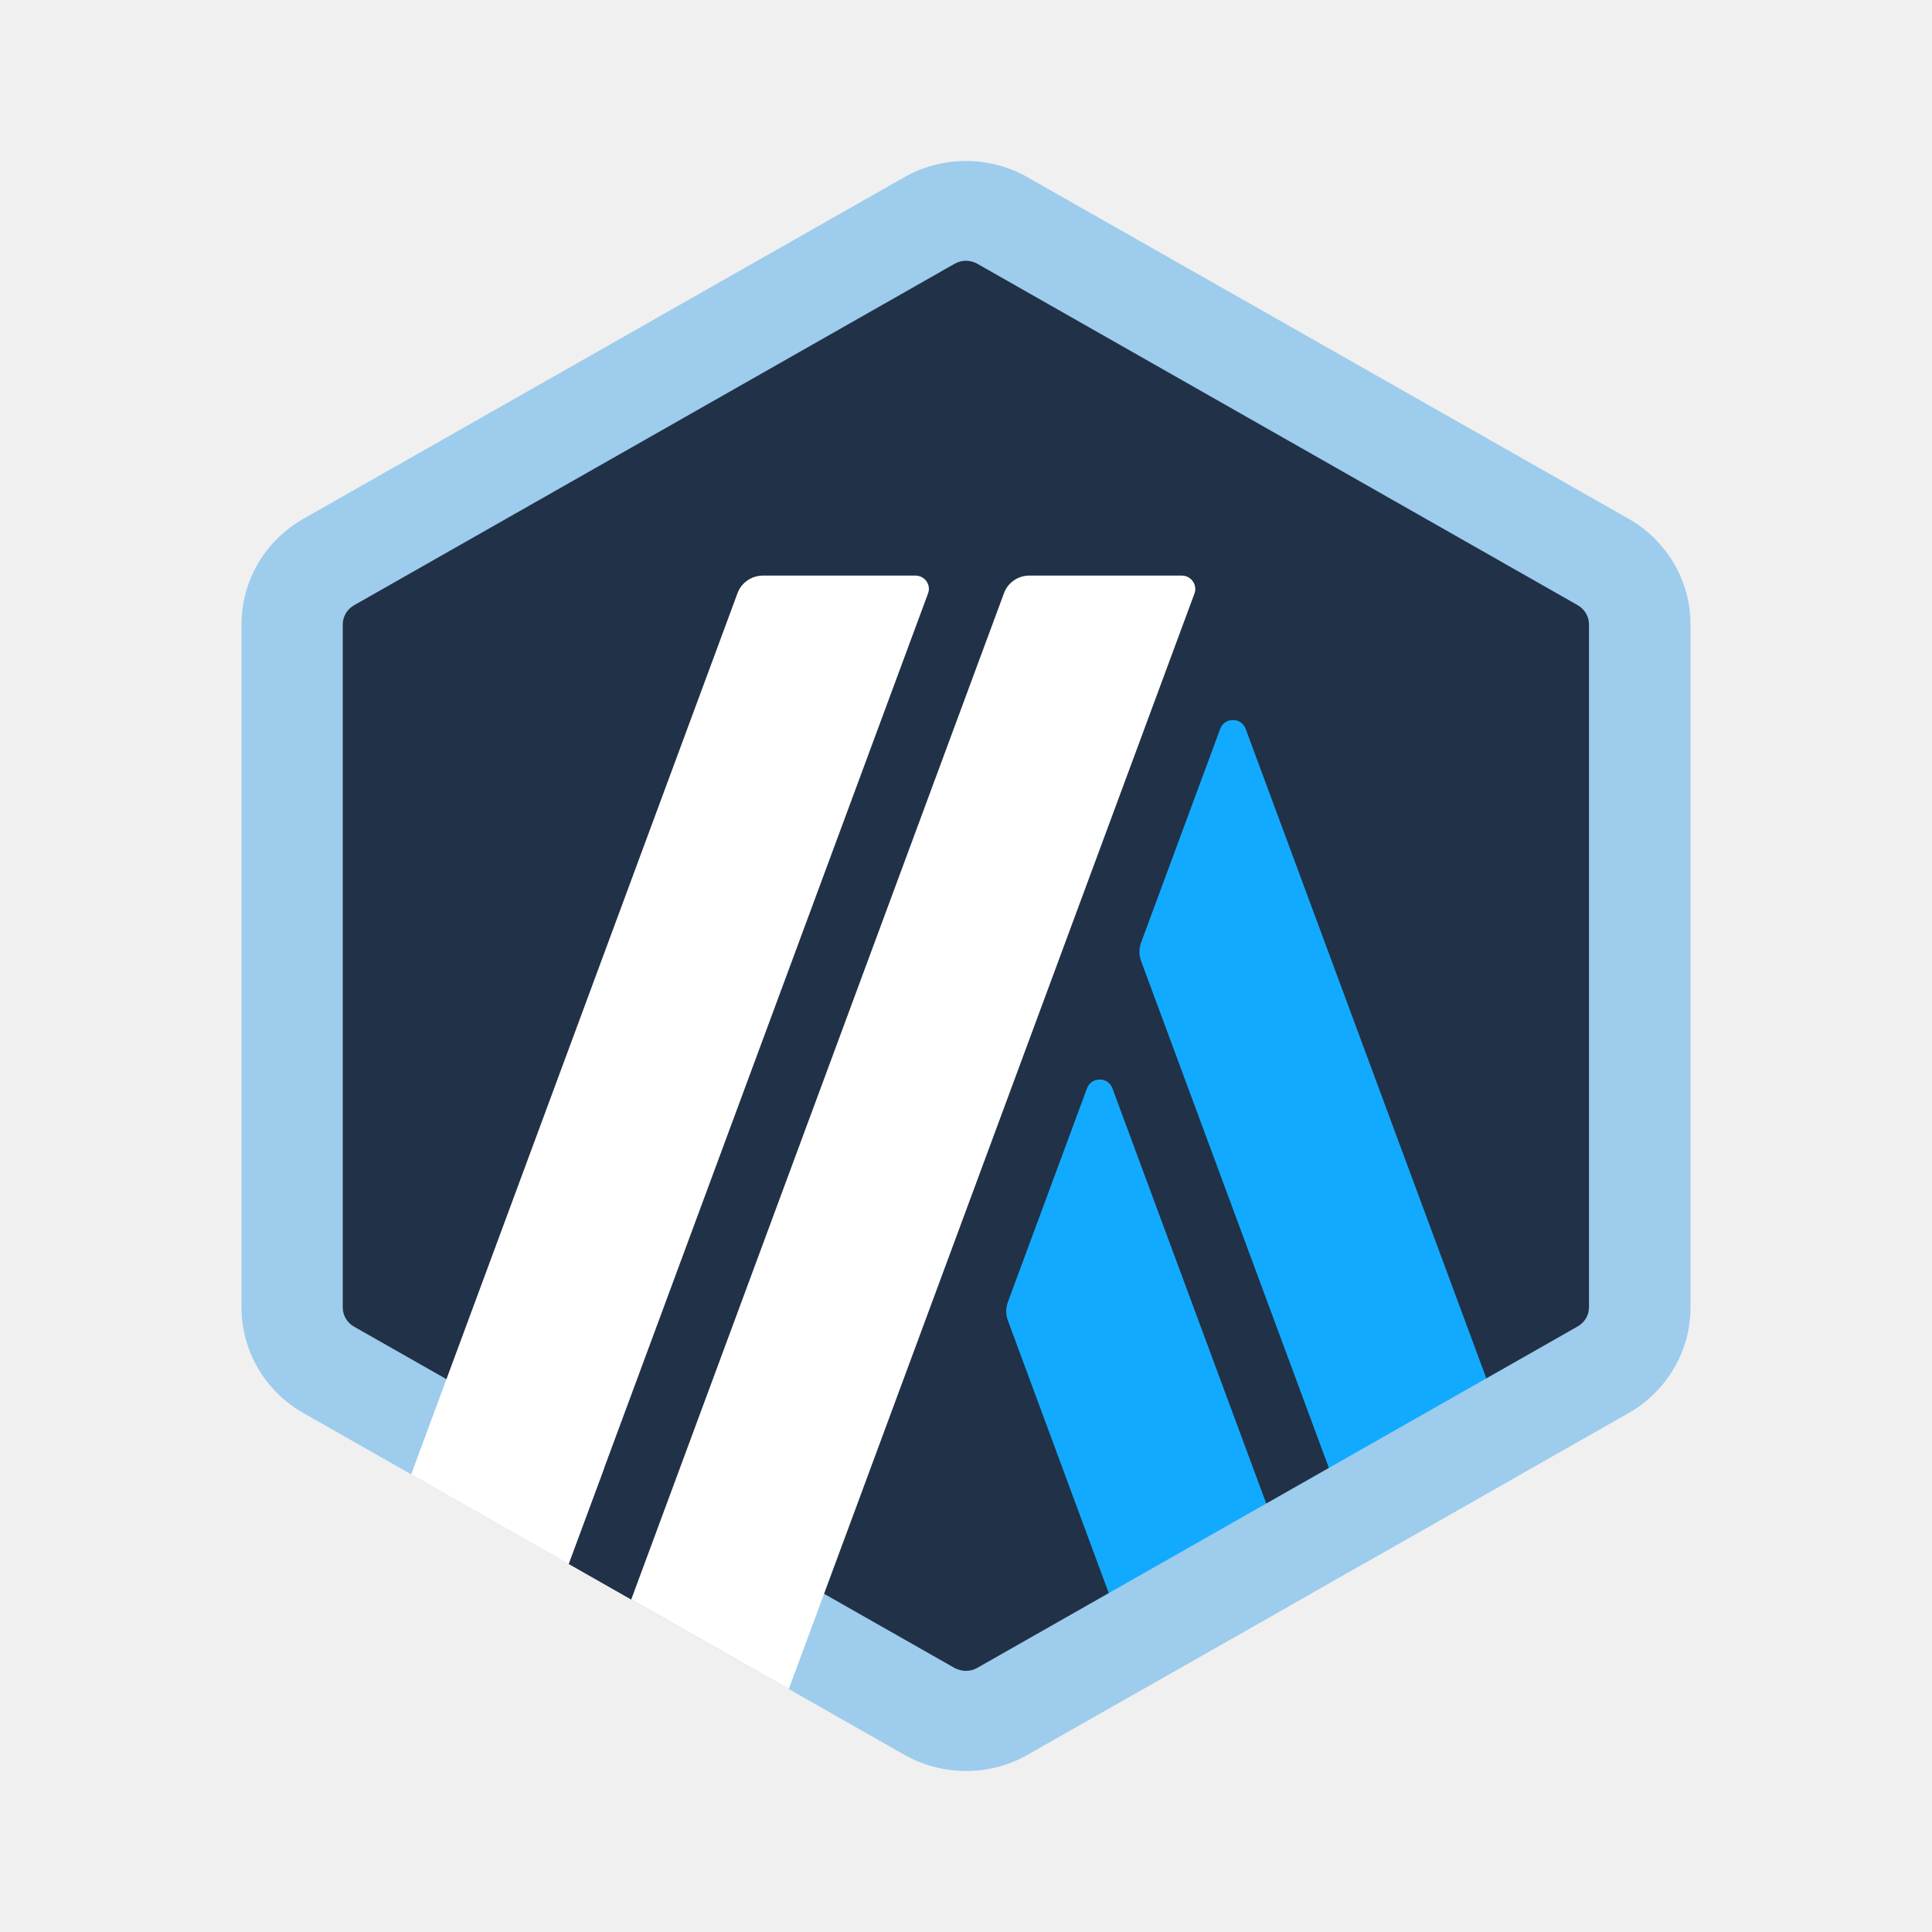
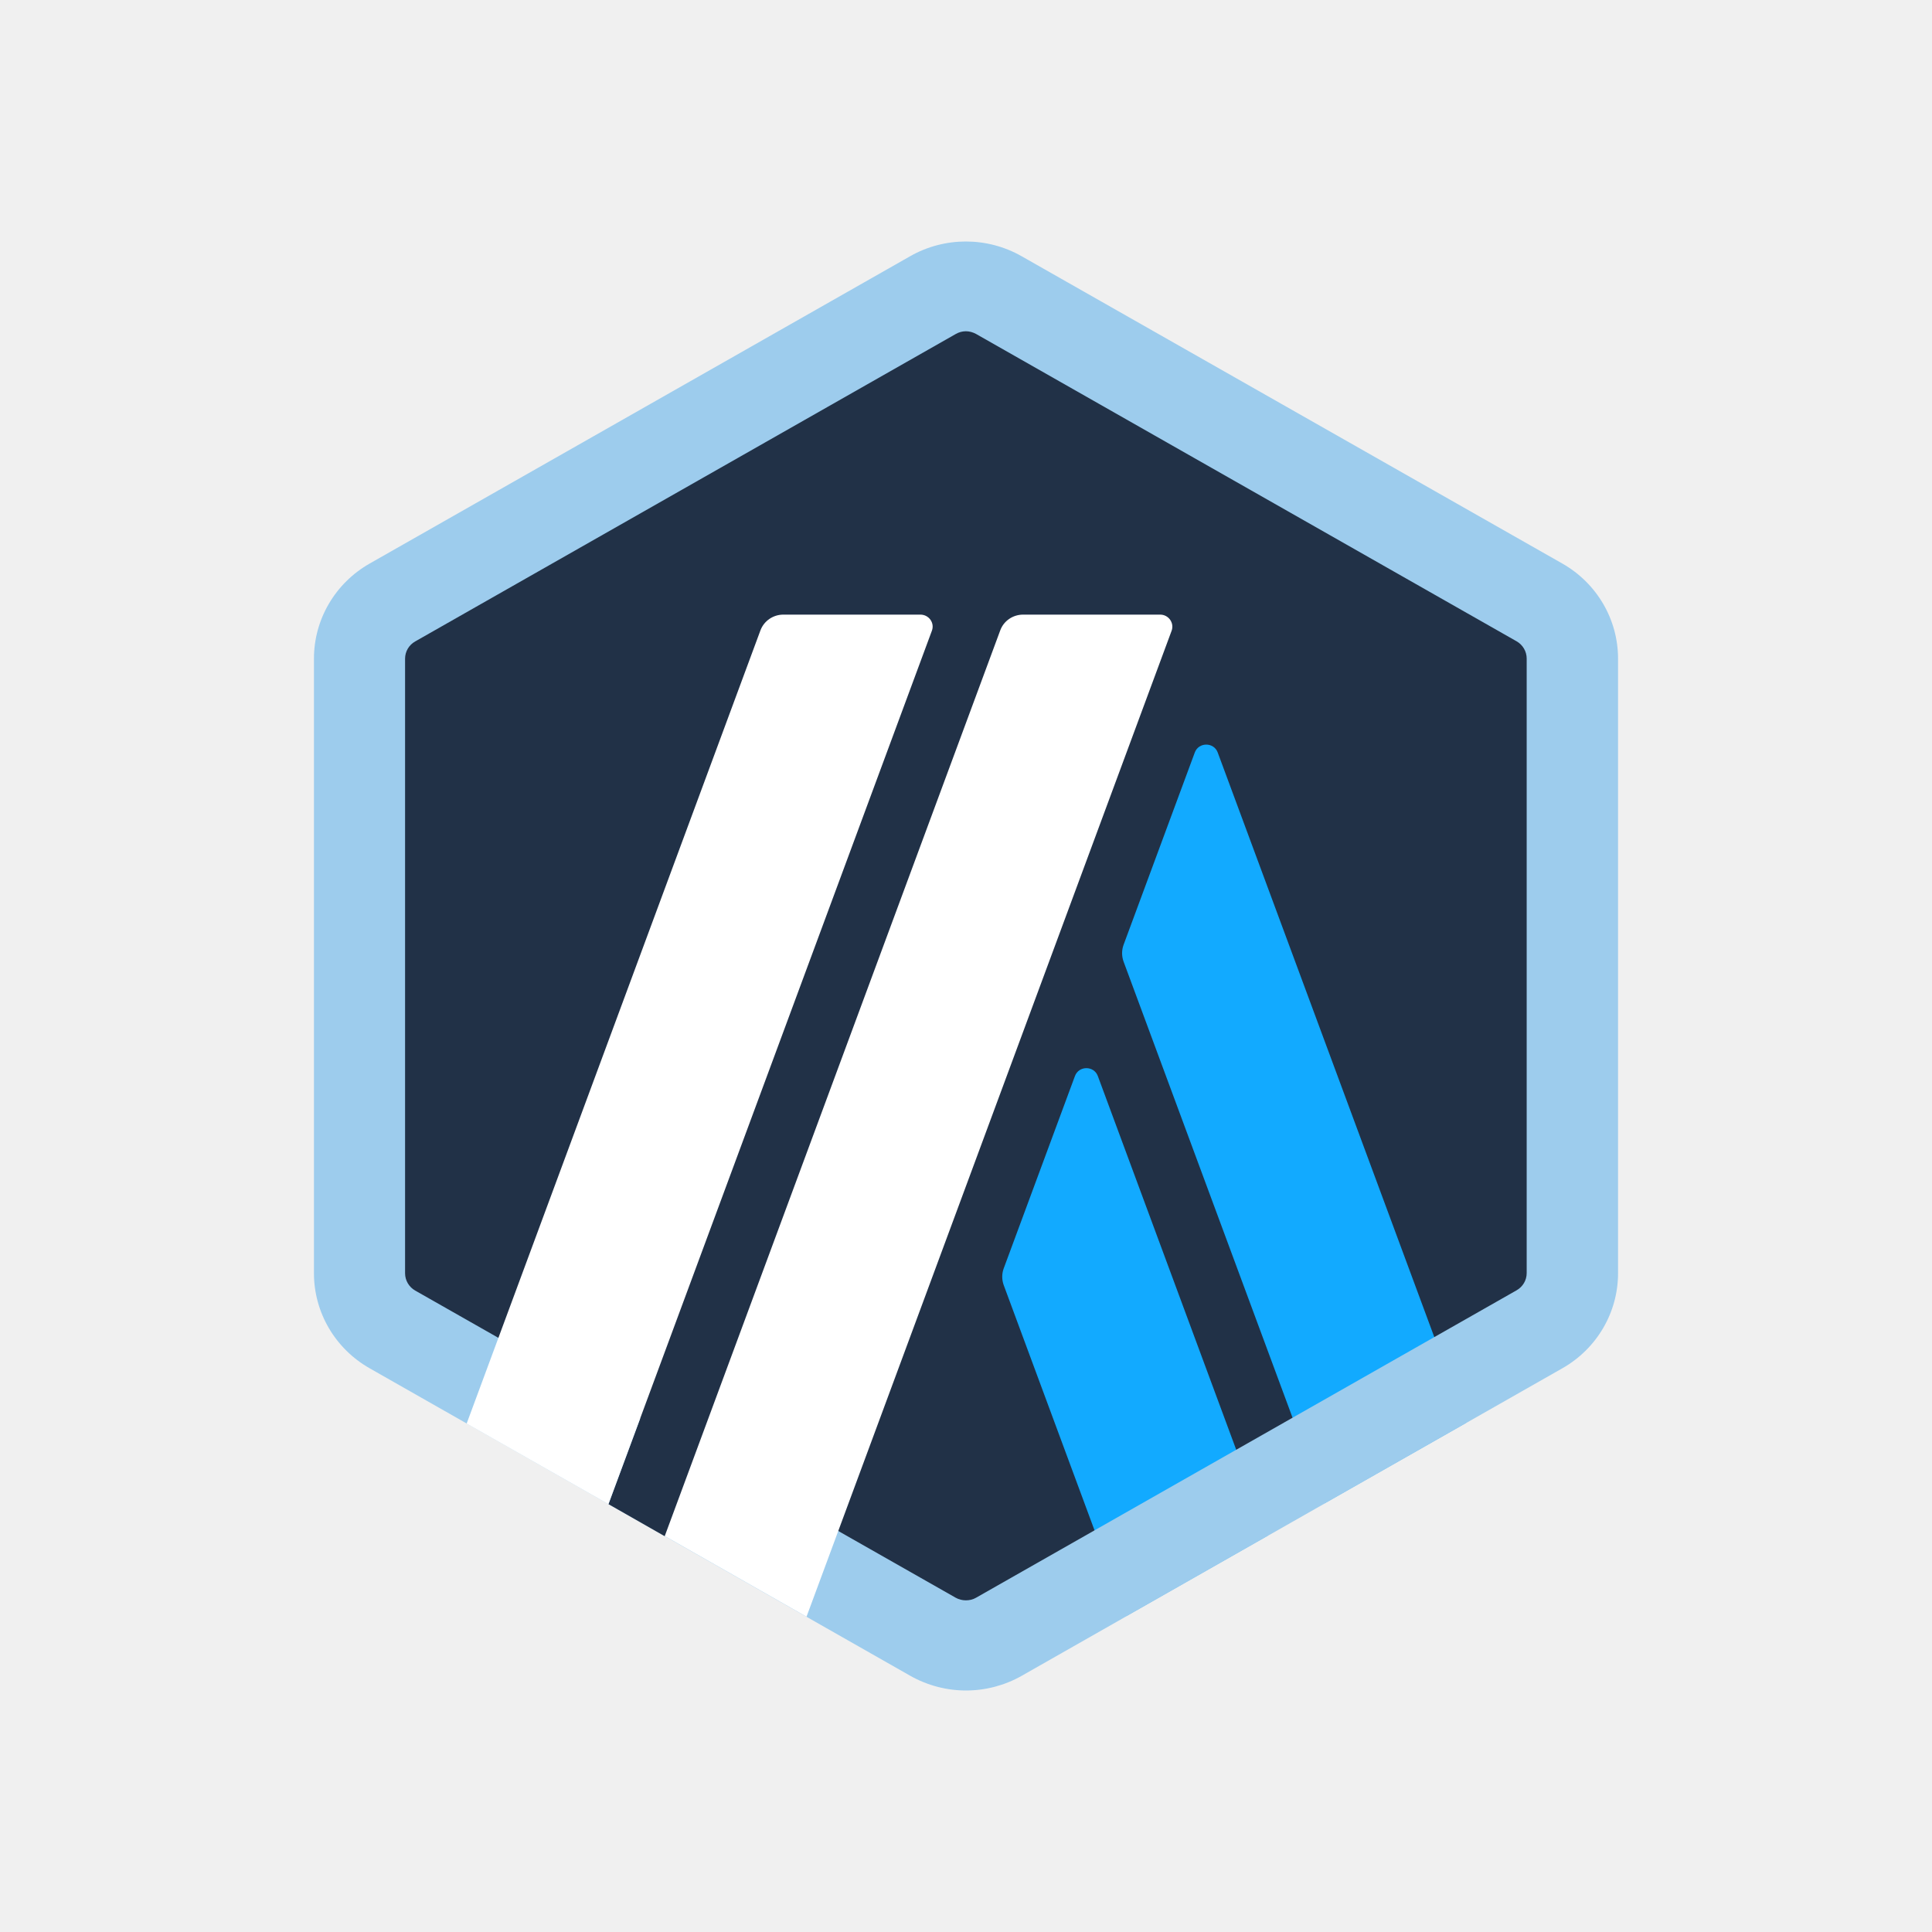
<svg xmlns="http://www.w3.org/2000/svg" width="24" height="24" viewBox="0 0 24 24" fill="none">
-   <path d="M3.683 8.079V15.919C3.683 16.42 3.955 16.883 4.395 17.132L11.289 21.053C11.728 21.302 12.27 21.302 12.71 21.053L19.604 17.132C20.044 16.883 20.315 16.42 20.315 15.919V8.079C20.315 7.579 20.044 7.116 19.604 6.866L12.71 2.945C12.27 2.696 11.728 2.696 11.289 2.945L4.393 6.866C3.953 7.116 3.683 7.579 3.683 8.079Z" fill="#213147" />
-   <path d="M13.503 13.52L12.52 16.175C12.493 16.249 12.493 16.329 12.52 16.403L14.211 20.973L16.168 19.86L13.819 13.52C13.766 13.374 13.556 13.374 13.503 13.52Z" fill="#12AAFF" />
-   <path d="M15.474 9.054C15.421 8.908 15.211 8.908 15.158 9.054L14.175 11.709C14.148 11.783 14.148 11.864 14.175 11.938L16.946 19.418L18.902 18.305L15.474 9.054Z" fill="#12AAFF" />
-   <path d="M11.998 3.239C12.047 3.239 12.095 3.252 12.138 3.275L19.599 7.518C19.685 7.567 19.739 7.659 19.739 7.756V16.239C19.739 16.338 19.685 16.428 19.599 16.477L12.138 20.72C12.097 20.744 12.047 20.756 11.998 20.756C11.95 20.756 11.902 20.743 11.858 20.72L4.398 16.48C4.311 16.431 4.258 16.339 4.258 16.243V7.757C4.258 7.659 4.311 7.569 4.398 7.519L11.858 3.277C11.902 3.252 11.95 3.239 11.998 3.239ZM11.998 2C11.733 2 11.467 2.067 11.229 2.204L3.77 6.444C3.293 6.715 3 7.216 3 7.757V16.241C3 16.782 3.293 17.283 3.77 17.554L11.23 21.796C11.468 21.931 11.733 22 12 22C12.265 22 12.532 21.933 12.77 21.796L20.23 17.554C20.707 17.283 21 16.782 21 16.241V7.757C21 7.216 20.707 6.715 20.23 6.444L12.768 2.204C12.53 2.067 12.263 2 11.998 2Z" fill="#9DCCED" />
-   <path d="M7.064 19.428L7.751 17.577L9.132 18.708L7.841 19.87L7.064 19.428Z" fill="#213147" />
-   <path d="M11.37 7.15H9.479C9.337 7.15 9.21 7.237 9.162 7.368L5.108 18.315L7.064 19.428L11.528 7.373C11.57 7.265 11.488 7.15 11.37 7.15Z" fill="white" />
-   <path d="M14.68 7.15H12.788C12.646 7.15 12.52 7.237 12.472 7.368L7.842 19.868L9.799 20.981L14.838 7.373C14.878 7.265 14.796 7.15 14.68 7.15Z" fill="white" />
+   <path d="M4.515 8.471V15.527C4.515 15.978 4.76 16.394 5.156 16.619L11.36 20.148C11.756 20.372 12.243 20.372 12.639 20.148L18.843 16.619C19.239 16.394 19.484 15.978 19.484 15.527V8.471C19.484 8.021 19.239 7.604 18.843 7.38L12.639 3.851C12.243 3.626 11.756 3.626 11.36 3.851L5.154 7.38C4.758 7.604 4.515 8.021 4.515 8.471Z" fill="#213147" />
+   <path d="M13.353 13.368L12.468 15.758C12.444 15.824 12.444 15.896 12.468 15.963L13.991 20.075L15.751 19.074L13.638 13.368C13.59 13.236 13.401 13.236 13.353 13.368Z" fill="#12AAFF" />
+   <path d="M15.127 9.348C15.079 9.217 14.89 9.217 14.842 9.348L13.957 11.738C13.933 11.805 13.933 11.877 13.957 11.944L16.451 18.676L18.212 17.675L15.127 9.348Z" fill="#12AAFF" />
+   <path d="M11.998 4.115C12.042 4.115 12.085 4.127 12.124 4.148L18.839 7.966C18.917 8.01 18.965 8.093 18.965 8.18V15.815C18.965 15.904 18.917 15.985 18.839 16.029L12.124 19.848C12.087 19.87 12.042 19.88 11.998 19.88C11.955 19.88 11.911 19.869 11.873 19.848L5.158 16.032C5.08 15.988 5.032 15.905 5.032 15.818V8.182C5.032 8.093 5.08 8.012 5.158 7.968L11.873 4.149C11.911 4.127 11.955 4.115 11.998 4.115ZM11.998 3C11.76 3 11.52 3.061 11.306 3.183L4.593 7C4.164 7.244 3.9 7.694 3.9 8.182V15.817C3.9 16.304 4.164 16.755 4.593 16.998L11.307 20.817C11.521 20.938 11.76 21 12 21C12.238 21 12.478 20.939 12.693 20.817L19.407 16.998C19.836 16.755 20.1 16.304 20.1 15.817V8.182C20.1 7.694 19.836 7.244 19.407 7L12.691 3.183C12.477 3.061 12.237 3 11.998 3Z" fill="#9DCCED" />
+   <path d="M7.559 18.685L8.176 17.019L9.42 18.037L8.257 19.083L7.559 18.685Z" fill="#213147" />
+   <path d="M11.433 7.635H9.731C9.604 7.635 9.49 7.713 9.446 7.832L5.797 17.684L7.558 18.685L11.576 7.836C11.613 7.739 11.54 7.635 11.433 7.635Z" fill="white" />
+   <path d="M14.412 7.635H12.71C12.582 7.635 12.468 7.713 12.425 7.832L8.258 19.081L10.019 20.083L14.554 7.836C14.59 7.739 14.517 7.635 14.412 7.635Z" fill="white" />
</svg>
